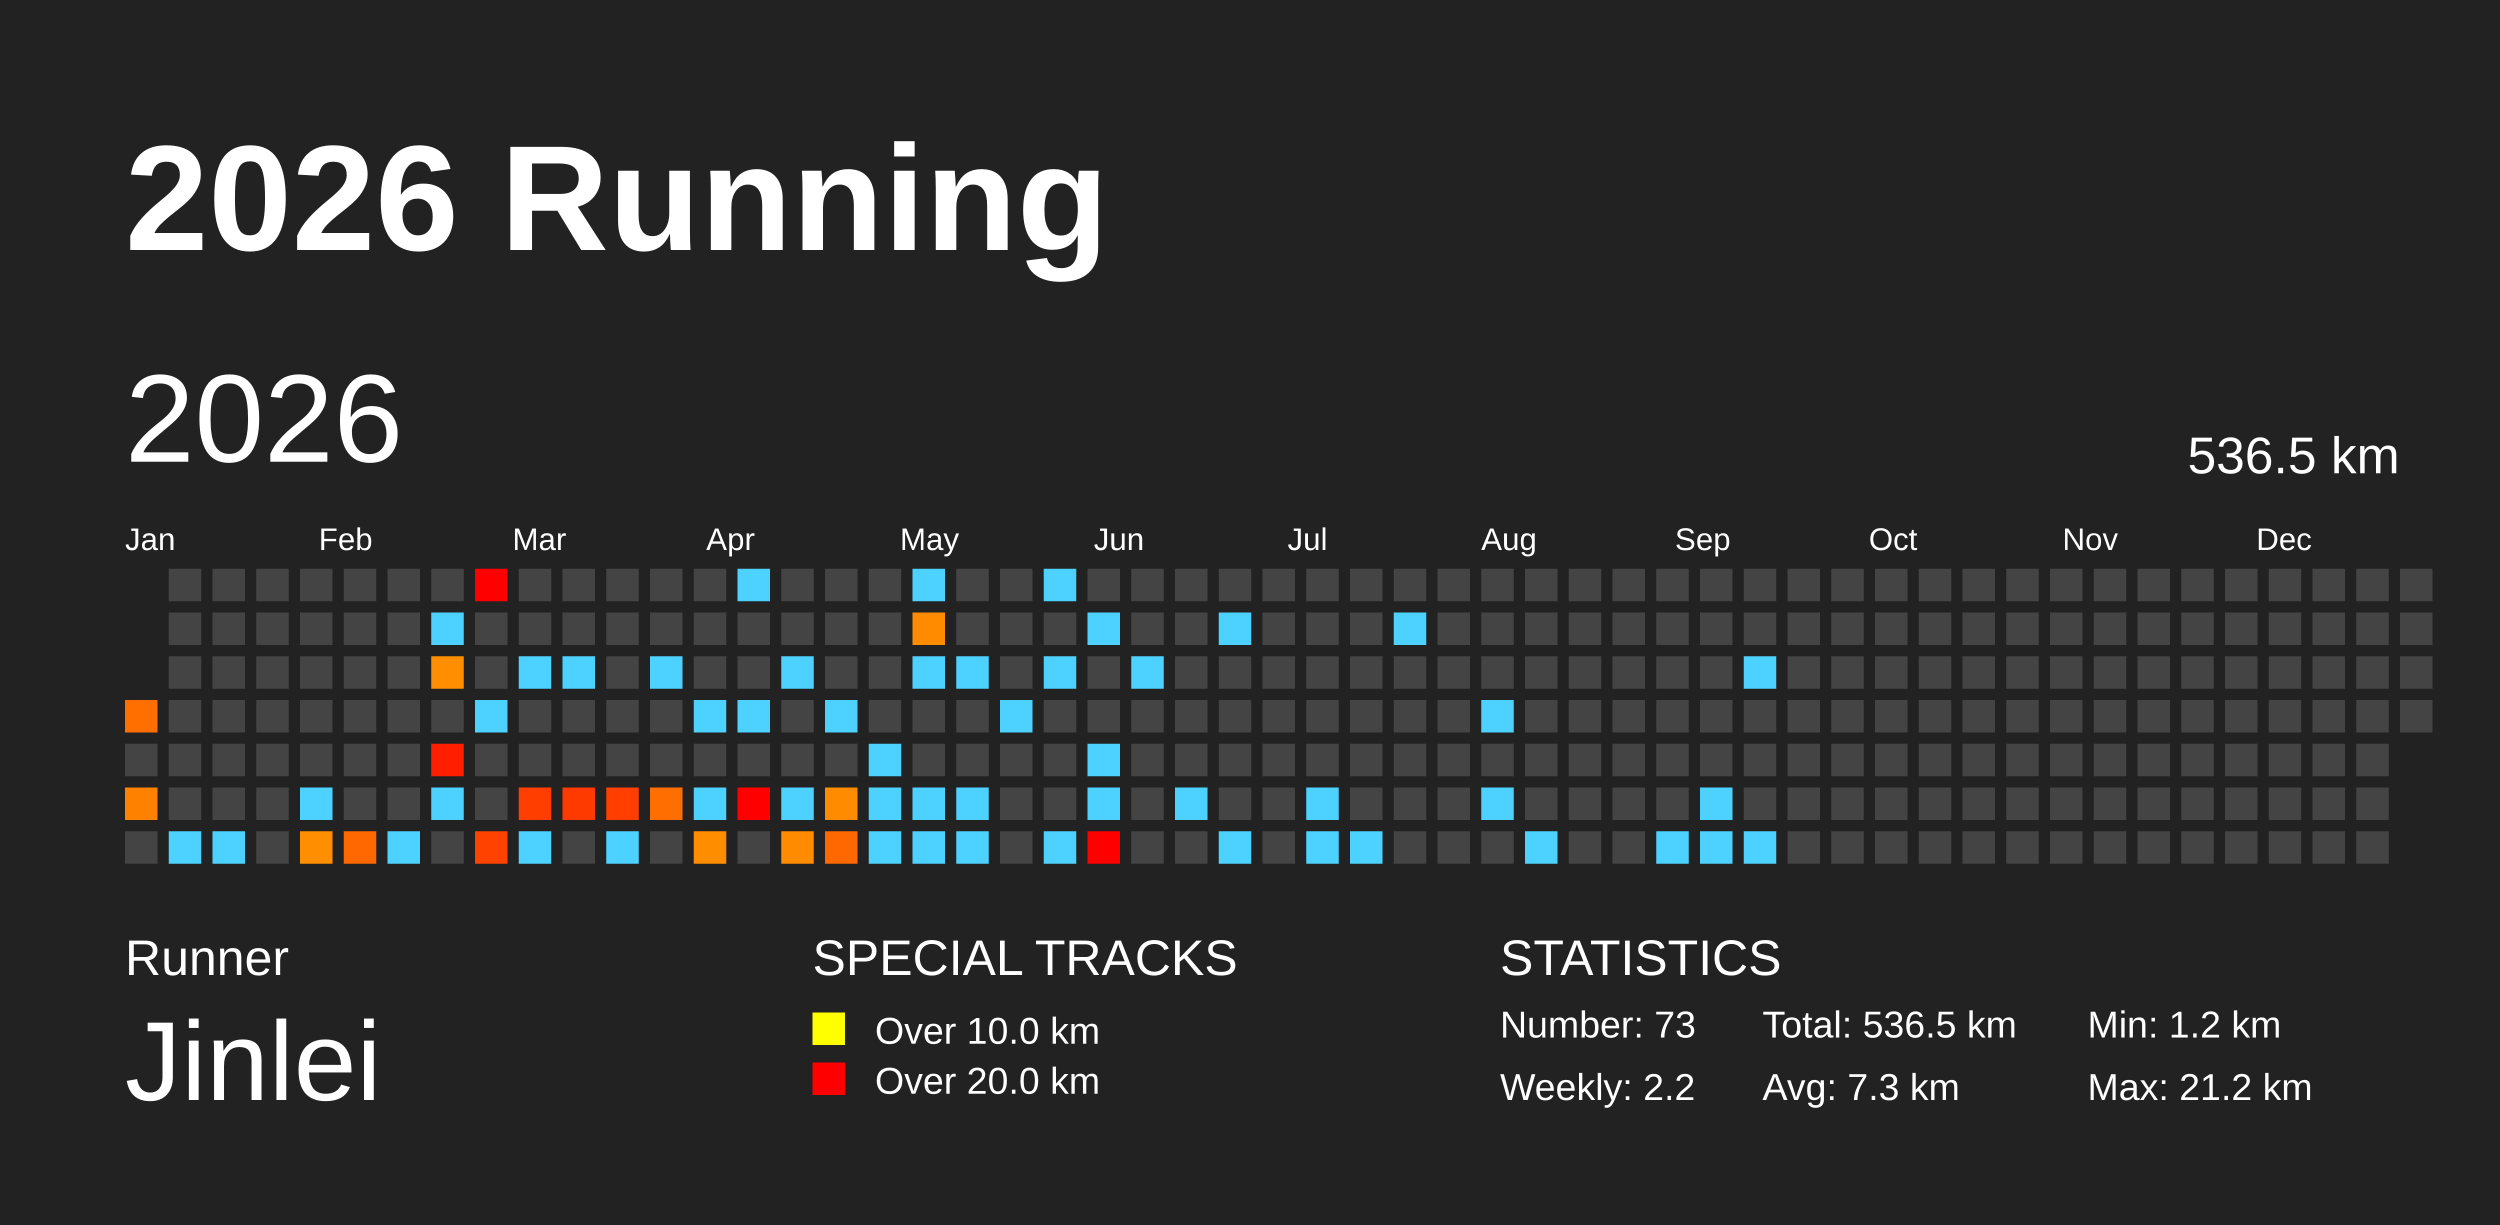
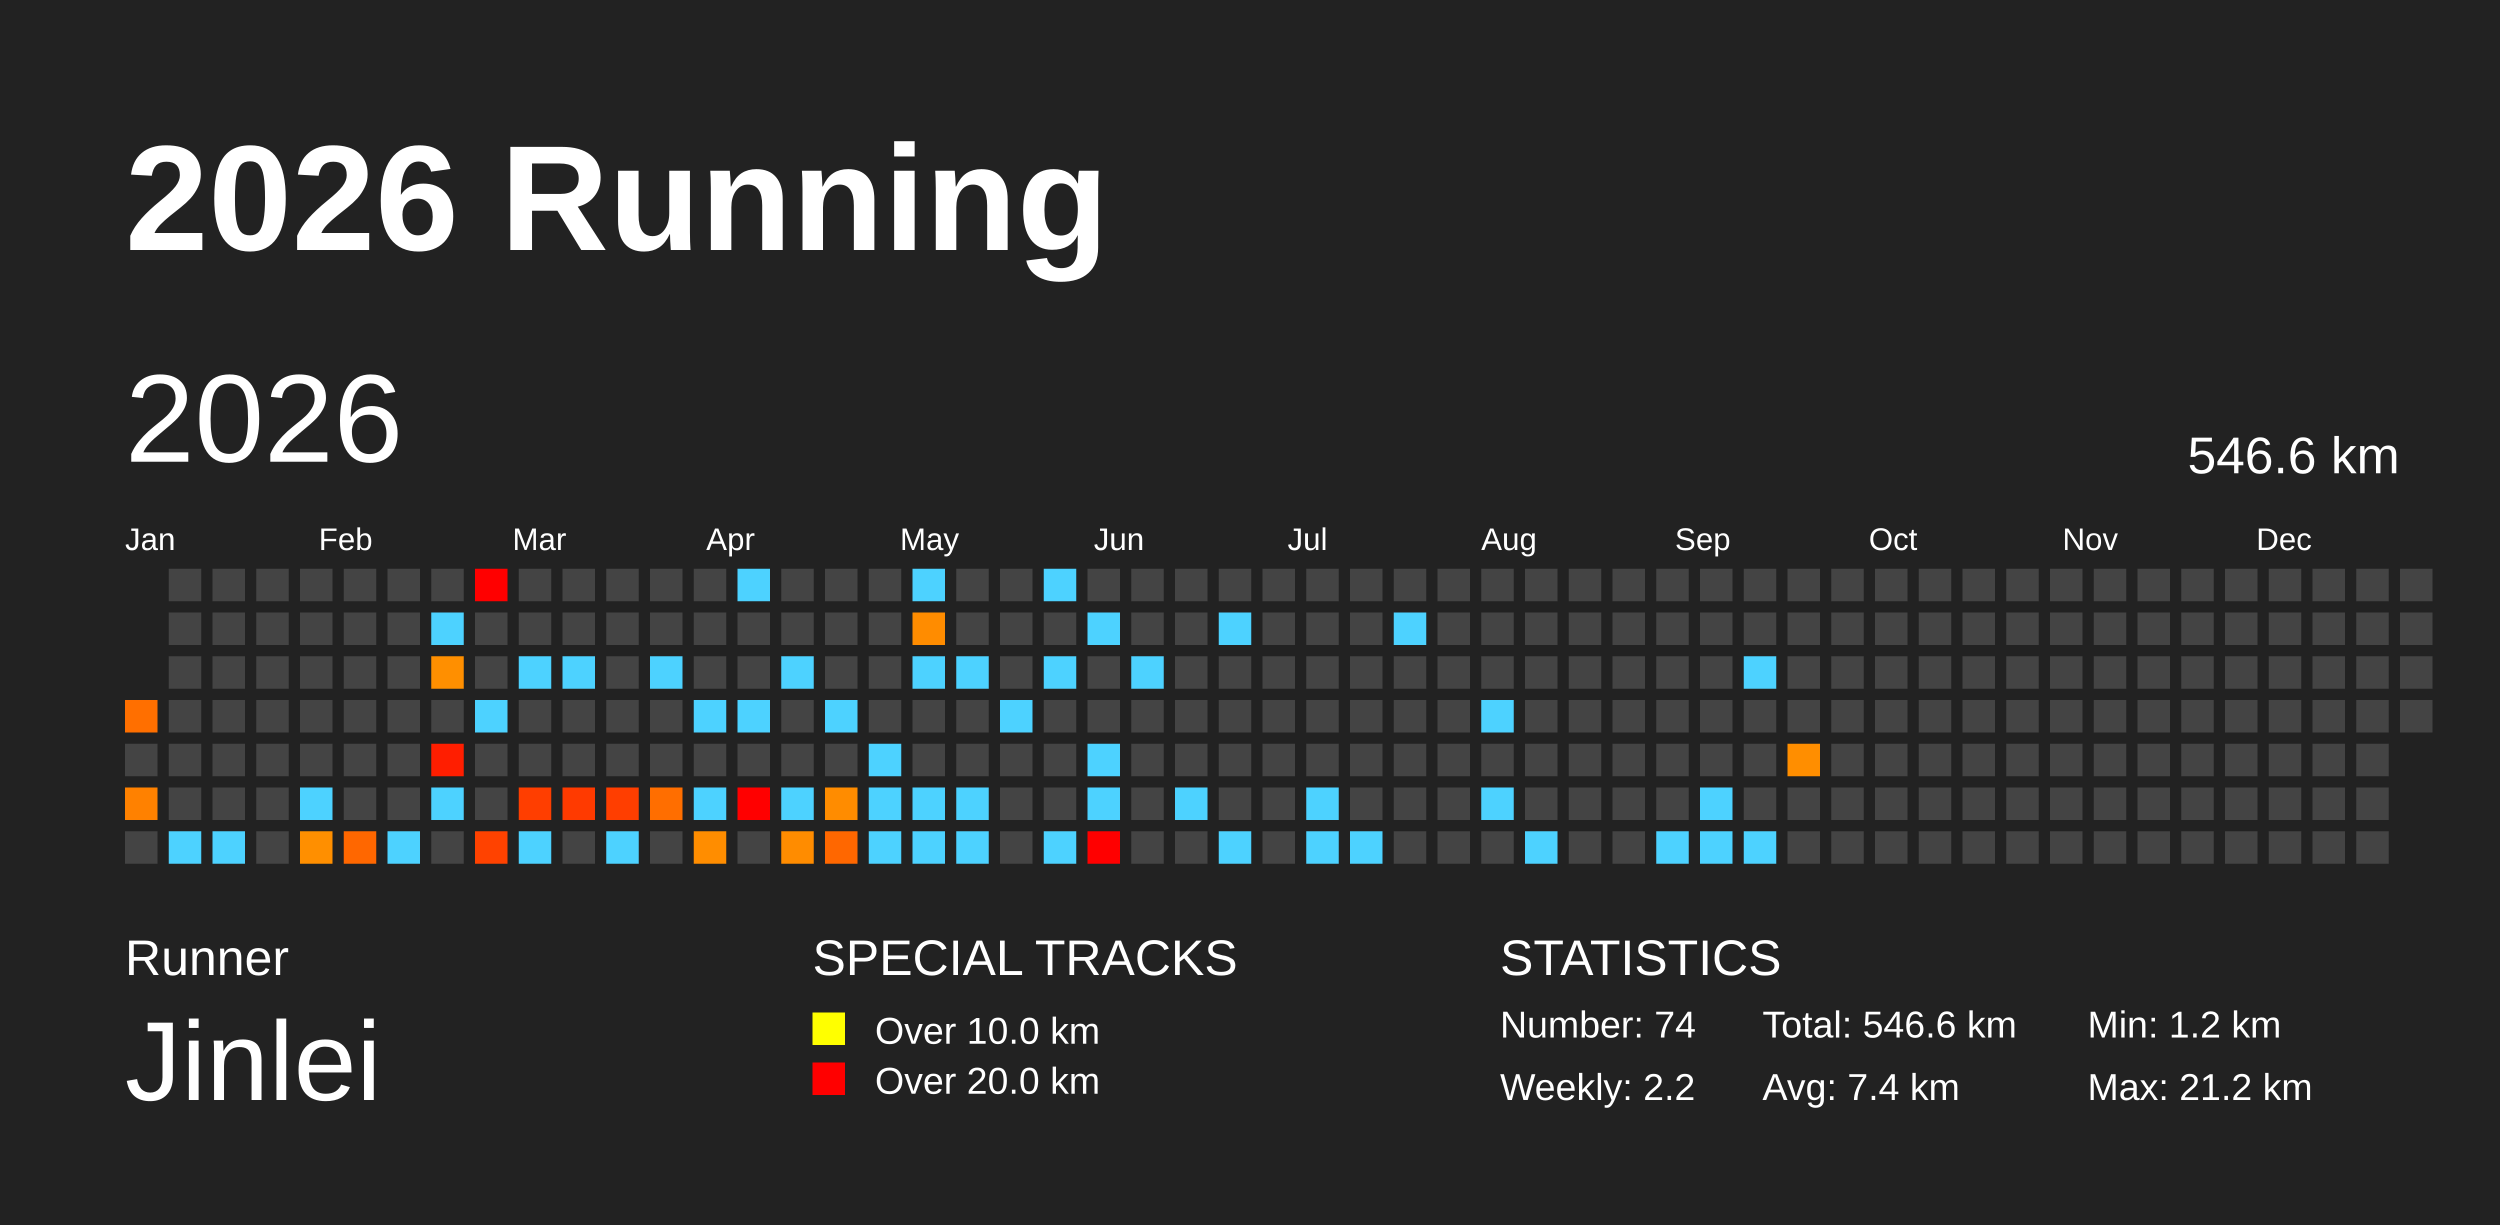
<svg xmlns="http://www.w3.org/2000/svg" baseProfile="full" height="98mm" version="1.1" viewBox="0,0,200,98" width="200mm">
  <defs>
    <pattern height="2" id="indoor-stripe" patternUnits="userSpaceOnUse" width="2">
      <line stroke="white" stroke-opacity="0.45" stroke-width="0.5" x1="0" x2="2" y1="2" y2="0" />
    </pattern>
  </defs>
  <rect fill="#222222" height="98" width="200" x="0" y="0" />
  <text fill="#FFFFFF" style="font-size:12px; font-family:Arial; font-weight:bold;" x="10" y="20">2026 Running</text>
  <text fill="#FFFFFF" style="font-size:4px; font-family:Arial" x="10" y="78">Runner</text>
  <text fill="#FFFFFF" style="font-size:9px; font-family:Arial" x="10" y="88">Jinlei</text>
  <text fill="#FFFFFF" style="font-size:4px; font-family:Arial" x="65" y="78">SPECIAL TRACKS</text>
  <rect fill="yellow" height="2.6" width="2.6" x="65" y="81" />
  <text fill="#FFFFFF" style="font-size:3px; font-family:Arial" x="70" y="83.5">Over 10.0 km</text>
  <rect fill="red" height="2.6" width="2.6" x="65" y="85" />
  <text fill="#FFFFFF" style="font-size:3px; font-family:Arial" x="70" y="87.5">Over 20.0 km</text>
  <text fill="#FFFFFF" style="font-size:4px; font-family:Arial" x="120" y="78">STATISTICS</text>
-   <text fill="#FFFFFF" style="font-size:3px; font-family:Arial" x="120" y="83">Number: 73</text>
+   <text fill="#FFFFFF" style="font-size:3px; font-family:Arial" x="120" y="83">Number: 74</text>
  <text fill="#FFFFFF" style="font-size:3px; font-family:Arial" x="120" y="88">Weekly: 2.2</text>
-   <text fill="#FFFFFF" style="font-size:3px; font-family:Arial" x="141" y="83">Total: 536.5 km</text>
-   <text fill="#FFFFFF" style="font-size:3px; font-family:Arial" x="141" y="88">Avg: 7.3 km</text>
+   <text fill="#FFFFFF" style="font-size:3px; font-family:Arial" x="141" y="83">Total: 546.6 km</text>
+   <text fill="#FFFFFF" style="font-size:3px; font-family:Arial" x="141" y="88">Avg: 7.4 km</text>
  <text fill="#FFFFFF" style="font-size:3px; font-family:Arial" x="167" y="83">Min: 1.2 km</text>
  <text fill="#FFFFFF" style="font-size:3px; font-family:Arial" x="167" y="88">Max: 21.2 km</text>
  <text dominant-baseline="hanging" fill="#FFFFFF" style="font-size:10.0px; font-family:Arial;" x="10" y="30">2026</text>
-   <text dominant-baseline="hanging" fill="#FFFFFF" style="font-size:4.125px; font-family:Arial;" x="175" y="35">536.5 km</text>
+   <text dominant-baseline="hanging" fill="#FFFFFF" style="font-size:4.125px; font-family:Arial;" x="175" y="35">546.6 km</text>
  <text fill="#FFFFFF" style="font-size:2.5px; font-family:Arial" x="10.0" y="44">Jan</text>
  <text fill="#FFFFFF" style="font-size:2.5px; font-family:Arial" x="25.5" y="44">Feb</text>
  <text fill="#FFFFFF" style="font-size:2.5px; font-family:Arial" x="41.0" y="44">Mar</text>
  <text fill="#FFFFFF" style="font-size:2.5px; font-family:Arial" x="56.5" y="44">Apr</text>
  <text fill="#FFFFFF" style="font-size:2.5px; font-family:Arial" x="72.0" y="44">May</text>
  <text fill="#FFFFFF" style="font-size:2.5px; font-family:Arial" x="87.5" y="44">Jun</text>
  <text fill="#FFFFFF" style="font-size:2.5px; font-family:Arial" x="103.0" y="44">Jul</text>
  <text fill="#FFFFFF" style="font-size:2.5px; font-family:Arial" x="118.5" y="44">Aug</text>
  <text fill="#FFFFFF" style="font-size:2.5px; font-family:Arial" x="134.0" y="44">Sep</text>
  <text fill="#FFFFFF" style="font-size:2.5px; font-family:Arial" x="149.5" y="44">Oct</text>
  <text fill="#FFFFFF" style="font-size:2.5px; font-family:Arial" x="165.0" y="44">Nov</text>
  <text fill="#FFFFFF" style="font-size:2.5px; font-family:Arial" x="180.5" y="44">Dec</text>
  <rect fill="#ff6f00" height="2.6" width="2.6" x="10.0" y="56.0" />
  <rect fill="#444444" height="2.6" width="2.6" x="10.0" y="59.5" />
  <rect fill="#ff8100" height="2.6" width="2.6" x="10.0" y="63.0" />
  <rect fill="#444444" height="2.6" width="2.6" x="10.0" y="66.5" />
  <rect fill="#444444" height="2.6" width="2.6" x="13.5" y="45.5" />
  <rect fill="#444444" height="2.6" width="2.6" x="13.5" y="49.0" />
  <rect fill="#444444" height="2.6" width="2.6" x="13.5" y="52.5" />
  <rect fill="#444444" height="2.6" width="2.6" x="13.5" y="56.0" />
  <rect fill="#444444" height="2.6" width="2.6" x="13.5" y="59.5" />
  <rect fill="#444444" height="2.6" width="2.6" x="13.5" y="63.0" />
  <rect fill="#4dd2ff" height="2.6" width="2.6" x="13.5" y="66.5" />
  <rect fill="#444444" height="2.6" width="2.6" x="17.0" y="45.5" />
  <rect fill="#444444" height="2.6" width="2.6" x="17.0" y="49.0" />
  <rect fill="#444444" height="2.6" width="2.6" x="17.0" y="52.5" />
  <rect fill="#444444" height="2.6" width="2.6" x="17.0" y="56.0" />
  <rect fill="#444444" height="2.6" width="2.6" x="17.0" y="59.5" />
  <rect fill="#444444" height="2.6" width="2.6" x="17.0" y="63.0" />
  <rect fill="#4dd2ff" height="2.6" width="2.6" x="17.0" y="66.5" />
  <rect fill="#444444" height="2.6" width="2.6" x="20.5" y="45.5" />
  <rect fill="#444444" height="2.6" width="2.6" x="20.5" y="49.0" />
  <rect fill="#444444" height="2.6" width="2.6" x="20.5" y="52.5" />
  <rect fill="#444444" height="2.6" width="2.6" x="20.5" y="56.0" />
  <rect fill="#444444" height="2.6" width="2.6" x="20.5" y="59.5" />
  <rect fill="#444444" height="2.6" width="2.6" x="20.5" y="63.0" />
  <rect fill="#444444" height="2.6" width="2.6" x="20.5" y="66.5" />
  <rect fill="#444444" height="2.6" width="2.6" x="24.0" y="45.5" />
  <rect fill="#444444" height="2.6" width="2.6" x="24.0" y="49.0" />
  <rect fill="#444444" height="2.6" width="2.6" x="24.0" y="52.5" />
  <rect fill="#444444" height="2.6" width="2.6" x="24.0" y="56.0" />
  <rect fill="#444444" height="2.6" width="2.6" x="24.0" y="59.5" />
  <rect fill="#4dd2ff" height="2.6" width="2.6" x="24.0" y="63.0" />
  <rect fill="#ff8f00" height="2.6" width="2.6" x="24.0" y="66.5" />
  <rect fill="#444444" height="2.6" width="2.6" x="27.5" y="45.5" />
  <rect fill="#444444" height="2.6" width="2.6" x="27.5" y="49.0" />
  <rect fill="#444444" height="2.6" width="2.6" x="27.5" y="52.5" />
  <rect fill="#444444" height="2.6" width="2.6" x="27.5" y="56.0" />
  <rect fill="#444444" height="2.6" width="2.6" x="27.5" y="59.5" />
  <rect fill="#444444" height="2.6" width="2.6" x="27.5" y="63.0" />
  <rect fill="#ff6700" height="2.6" width="2.6" x="27.5" y="66.5" />
  <rect fill="#444444" height="2.6" width="2.6" x="31.0" y="45.5" />
  <rect fill="#444444" height="2.6" width="2.6" x="31.0" y="49.0" />
  <rect fill="#444444" height="2.6" width="2.6" x="31.0" y="52.5" />
  <rect fill="#444444" height="2.6" width="2.6" x="31.0" y="56.0" />
  <rect fill="#444444" height="2.6" width="2.6" x="31.0" y="59.5" />
  <rect fill="#444444" height="2.6" width="2.6" x="31.0" y="63.0" />
  <rect fill="#4dd2ff" height="2.6" width="2.6" x="31.0" y="66.5" />
  <rect fill="#444444" height="2.6" width="2.6" x="34.5" y="45.5" />
  <rect fill="#4dd2ff" height="2.6" width="2.6" x="34.5" y="49.0" />
  <rect fill="#ff8f00" height="2.6" width="2.6" x="34.5" y="52.5" />
  <rect fill="#444444" height="2.6" width="2.6" x="34.5" y="56.0" />
  <rect fill="#ff1e00" height="2.6" width="2.6" x="34.5" y="59.5" />
  <rect fill="#4dd2ff" height="2.6" width="2.6" x="34.5" y="63.0" />
  <rect fill="#444444" height="2.6" width="2.6" x="34.5" y="66.5" />
  <rect fill="red" height="2.6" width="2.6" x="38.0" y="45.5" />
  <rect fill="#444444" height="2.6" width="2.6" x="38.0" y="49.0" />
  <rect fill="#444444" height="2.6" width="2.6" x="38.0" y="52.5" />
  <rect fill="#4dd2ff" height="2.6" width="2.6" x="38.0" y="56.0" />
  <rect fill="#444444" height="2.6" width="2.6" x="38.0" y="59.5" />
  <rect fill="#444444" height="2.6" width="2.6" x="38.0" y="63.0" />
  <rect fill="#ff4200" height="2.6" width="2.6" x="38.0" y="66.5" />
  <rect fill="#444444" height="2.6" width="2.6" x="41.5" y="45.5" />
  <rect fill="#444444" height="2.6" width="2.6" x="41.5" y="49.0" />
  <rect fill="#4dd2ff" height="2.6" width="2.6" x="41.5" y="52.5" />
  <rect fill="#444444" height="2.6" width="2.6" x="41.5" y="56.0" />
  <rect fill="#444444" height="2.6" width="2.6" x="41.5" y="59.5" />
  <rect fill="#ff3e00" height="2.6" width="2.6" x="41.5" y="63.0" />
  <rect fill="#4dd2ff" height="2.6" width="2.6" x="41.5" y="66.5" />
  <rect fill="#444444" height="2.6" width="2.6" x="45.0" y="45.5" />
  <rect fill="#444444" height="2.6" width="2.6" x="45.0" y="49.0" />
  <rect fill="#4dd2ff" height="2.6" width="2.6" x="45.0" y="52.5" />
  <rect fill="#444444" height="2.6" width="2.6" x="45.0" y="56.0" />
  <rect fill="#444444" height="2.6" width="2.6" x="45.0" y="59.5" />
  <rect fill="#ff3a00" height="2.6" width="2.6" x="45.0" y="63.0" />
  <rect fill="#444444" height="2.6" width="2.6" x="45.0" y="66.5" />
  <rect fill="#444444" height="2.6" width="2.6" x="48.5" y="45.5" />
  <rect fill="#444444" height="2.6" width="2.6" x="48.5" y="49.0" />
  <rect fill="#444444" height="2.6" width="2.6" x="48.5" y="52.5" />
  <rect fill="#444444" height="2.6" width="2.6" x="48.5" y="56.0" />
  <rect fill="#444444" height="2.6" width="2.6" x="48.5" y="59.5" />
  <rect fill="#ff3e00" height="2.6" width="2.6" x="48.5" y="63.0" />
  <rect fill="#4dd2ff" height="2.6" width="2.6" x="48.5" y="66.5" />
  <rect fill="#444444" height="2.6" width="2.6" x="52.0" y="45.5" />
  <rect fill="#444444" height="2.6" width="2.6" x="52.0" y="49.0" />
  <rect fill="#4dd2ff" height="2.6" width="2.6" x="52.0" y="52.5" />
  <rect fill="#444444" height="2.6" width="2.6" x="52.0" y="56.0" />
  <rect fill="#444444" height="2.6" width="2.6" x="52.0" y="59.5" />
  <rect fill="#ff6e00" height="2.6" width="2.6" x="52.0" y="63.0" />
  <rect fill="#444444" height="2.6" width="2.6" x="52.0" y="66.5" />
  <rect fill="#444444" height="2.6" width="2.6" x="55.5" y="45.5" />
  <rect fill="#444444" height="2.6" width="2.6" x="55.5" y="49.0" />
  <rect fill="#444444" height="2.6" width="2.6" x="55.5" y="52.5" />
  <rect fill="#4dd2ff" height="2.6" width="2.6" x="55.5" y="56.0" />
  <rect fill="#444444" height="2.6" width="2.6" x="55.5" y="59.5" />
  <rect fill="#4dd2ff" height="2.6" width="2.6" x="55.5" y="63.0" />
  <rect fill="#ff8d00" height="2.6" width="2.6" x="55.5" y="66.5" />
  <rect fill="#4dd2ff" height="2.6" width="2.6" x="59.0" y="45.5" />
  <rect fill="#444444" height="2.6" width="2.6" x="59.0" y="49.0" />
  <rect fill="#444444" height="2.6" width="2.6" x="59.0" y="52.5" />
  <rect fill="#4dd2ff" height="2.6" width="2.6" x="59.0" y="56.0" />
  <rect fill="#444444" height="2.6" width="2.6" x="59.0" y="59.5" />
  <rect fill="red" height="2.6" width="2.6" x="59.0" y="63.0" />
  <rect fill="#444444" height="2.6" width="2.6" x="59.0" y="66.5" />
  <rect fill="#444444" height="2.6" width="2.6" x="62.5" y="45.5" />
  <rect fill="#444444" height="2.6" width="2.6" x="62.5" y="49.0" />
  <rect fill="#4dd2ff" height="2.6" width="2.6" x="62.5" y="52.5" />
  <rect fill="#444444" height="2.6" width="2.6" x="62.5" y="56.0" />
  <rect fill="#444444" height="2.6" width="2.6" x="62.5" y="59.5" />
  <rect fill="#4dd2ff" height="2.6" width="2.6" x="62.5" y="63.0" />
  <rect fill="#ff8c00" height="2.6" width="2.6" x="62.5" y="66.5" />
  <rect fill="#444444" height="2.6" width="2.6" x="66.0" y="45.5" />
  <rect fill="#444444" height="2.6" width="2.6" x="66.0" y="49.0" />
  <rect fill="#444444" height="2.6" width="2.6" x="66.0" y="52.5" />
  <rect fill="#4dd2ff" height="2.6" width="2.6" x="66.0" y="56.0" />
  <rect fill="#444444" height="2.6" width="2.6" x="66.0" y="59.5" />
  <rect fill="#ff8c00" height="2.6" width="2.6" x="66.0" y="63.0" />
  <rect fill="#ff6700" height="2.6" width="2.6" x="66.0" y="66.5" />
  <rect fill="#444444" height="2.6" width="2.6" x="69.5" y="45.5" />
  <rect fill="#444444" height="2.6" width="2.6" x="69.5" y="49.0" />
  <rect fill="#444444" height="2.6" width="2.6" x="69.5" y="52.5" />
  <rect fill="#444444" height="2.6" width="2.6" x="69.5" y="56.0" />
  <rect fill="#4dd2ff" height="2.6" width="2.6" x="69.5" y="59.5" />
  <rect fill="#4dd2ff" height="2.6" width="2.6" x="69.5" y="63.0" />
  <rect fill="#4dd2ff" height="2.6" width="2.6" x="69.5" y="66.5" />
  <rect fill="#4dd2ff" height="2.6" width="2.6" x="73.0" y="45.5" />
  <rect fill="#ff8c00" height="2.6" width="2.6" x="73.0" y="49.0" />
  <rect fill="#4dd2ff" height="2.6" width="2.6" x="73.0" y="52.5" />
  <rect fill="#444444" height="2.6" width="2.6" x="73.0" y="56.0" />
  <rect fill="#444444" height="2.6" width="2.6" x="73.0" y="59.5" />
  <rect fill="#4dd2ff" height="2.6" width="2.6" x="73.0" y="63.0" />
  <rect fill="#4dd2ff" height="2.6" width="2.6" x="73.0" y="66.5" />
  <rect fill="#444444" height="2.6" width="2.6" x="76.5" y="45.5" />
  <rect fill="#444444" height="2.6" width="2.6" x="76.5" y="49.0" />
  <rect fill="#4dd2ff" height="2.6" width="2.6" x="76.5" y="52.5" />
  <rect fill="#444444" height="2.6" width="2.6" x="76.5" y="56.0" />
  <rect fill="#444444" height="2.6" width="2.6" x="76.5" y="59.5" />
  <rect fill="#4dd2ff" height="2.6" width="2.6" x="76.5" y="63.0" />
  <rect fill="#4dd2ff" height="2.6" width="2.6" x="76.5" y="66.5" />
  <rect fill="#444444" height="2.6" width="2.6" x="80.0" y="45.5" />
  <rect fill="#444444" height="2.6" width="2.6" x="80.0" y="49.0" />
  <rect fill="#444444" height="2.6" width="2.6" x="80.0" y="52.5" />
  <rect fill="#4dd2ff" height="2.6" width="2.6" x="80.0" y="56.0" />
  <rect fill="#444444" height="2.6" width="2.6" x="80.0" y="59.5" />
  <rect fill="#444444" height="2.6" width="2.6" x="80.0" y="63.0" />
  <rect fill="#444444" height="2.6" width="2.6" x="80.0" y="66.5" />
  <rect fill="#4dd2ff" height="2.6" width="2.6" x="83.5" y="45.5" />
  <rect fill="#444444" height="2.6" width="2.6" x="83.5" y="49.0" />
  <rect fill="#4dd2ff" height="2.6" width="2.6" x="83.5" y="52.5" />
  <rect fill="#444444" height="2.6" width="2.6" x="83.5" y="56.0" />
  <rect fill="#444444" height="2.6" width="2.6" x="83.5" y="59.5" />
  <rect fill="#444444" height="2.6" width="2.6" x="83.5" y="63.0" />
  <rect fill="#4dd2ff" height="2.6" width="2.6" x="83.5" y="66.5" />
  <rect fill="#444444" height="2.6" width="2.6" x="87.0" y="45.5" />
  <rect fill="#4dd2ff" height="2.6" width="2.6" x="87.0" y="49.0" />
  <rect fill="#444444" height="2.6" width="2.6" x="87.0" y="52.5" />
  <rect fill="#444444" height="2.6" width="2.6" x="87.0" y="56.0" />
  <rect fill="#4dd2ff" height="2.6" width="2.6" x="87.0" y="59.5" />
  <rect fill="#4dd2ff" height="2.6" width="2.6" x="87.0" y="63.0" />
  <rect fill="red" height="2.6" width="2.6" x="87.0" y="66.5" />
  <rect fill="#444444" height="2.6" width="2.6" x="90.5" y="45.5" />
  <rect fill="#444444" height="2.6" width="2.6" x="90.5" y="49.0" />
  <rect fill="#4dd2ff" height="2.6" width="2.6" x="90.5" y="52.5" />
  <rect fill="#444444" height="2.6" width="2.6" x="90.5" y="56.0" />
  <rect fill="#444444" height="2.6" width="2.6" x="90.5" y="59.5" />
  <rect fill="#444444" height="2.6" width="2.6" x="90.5" y="63.0" />
  <rect fill="#444444" height="2.6" width="2.6" x="90.5" y="66.5" />
  <rect fill="#444444" height="2.6" width="2.6" x="94.0" y="45.5" />
  <rect fill="#444444" height="2.6" width="2.6" x="94.0" y="49.0" />
  <rect fill="#444444" height="2.6" width="2.6" x="94.0" y="52.5" />
  <rect fill="#444444" height="2.6" width="2.6" x="94.0" y="56.0" />
  <rect fill="#444444" height="2.6" width="2.6" x="94.0" y="59.5" />
  <rect fill="#4dd2ff" height="2.6" width="2.6" x="94.0" y="63.0" />
  <rect fill="#444444" height="2.6" width="2.6" x="94.0" y="66.5" />
  <rect fill="#444444" height="2.6" width="2.6" x="97.5" y="45.5" />
  <rect fill="#4dd2ff" height="2.6" width="2.6" x="97.5" y="49.0" />
  <rect fill="#444444" height="2.6" width="2.6" x="97.5" y="52.5" />
  <rect fill="#444444" height="2.6" width="2.6" x="97.5" y="56.0" />
  <rect fill="#444444" height="2.6" width="2.6" x="97.5" y="59.5" />
  <rect fill="#444444" height="2.6" width="2.6" x="97.5" y="63.0" />
  <rect fill="#4dd2ff" height="2.6" width="2.6" x="97.5" y="66.5" />
  <rect fill="#444444" height="2.6" width="2.6" x="101.0" y="45.5" />
  <rect fill="#444444" height="2.6" width="2.6" x="101.0" y="49.0" />
  <rect fill="#444444" height="2.6" width="2.6" x="101.0" y="52.5" />
  <rect fill="#444444" height="2.6" width="2.6" x="101.0" y="56.0" />
  <rect fill="#444444" height="2.6" width="2.6" x="101.0" y="59.5" />
  <rect fill="#444444" height="2.6" width="2.6" x="101.0" y="63.0" />
  <rect fill="#444444" height="2.6" width="2.6" x="101.0" y="66.5" />
  <rect fill="#444444" height="2.6" width="2.6" x="104.5" y="45.5" />
  <rect fill="#444444" height="2.6" width="2.6" x="104.5" y="49.0" />
  <rect fill="#444444" height="2.6" width="2.6" x="104.5" y="52.5" />
  <rect fill="#444444" height="2.6" width="2.6" x="104.5" y="56.0" />
  <rect fill="#444444" height="2.6" width="2.6" x="104.5" y="59.5" />
  <rect fill="#4dd2ff" height="2.6" width="2.6" x="104.5" y="63.0" />
  <rect fill="#4dd2ff" height="2.6" width="2.6" x="104.5" y="66.5" />
  <rect fill="#444444" height="2.6" width="2.6" x="108.0" y="45.5" />
  <rect fill="#444444" height="2.6" width="2.6" x="108.0" y="49.0" />
  <rect fill="#444444" height="2.6" width="2.6" x="108.0" y="52.5" />
  <rect fill="#444444" height="2.6" width="2.6" x="108.0" y="56.0" />
  <rect fill="#444444" height="2.6" width="2.6" x="108.0" y="59.5" />
  <rect fill="#444444" height="2.6" width="2.6" x="108.0" y="63.0" />
  <rect fill="#4dd2ff" height="2.6" width="2.6" x="108.0" y="66.5" />
  <rect fill="#444444" height="2.6" width="2.6" x="111.5" y="45.5" />
  <rect fill="#4dd2ff" height="2.6" width="2.6" x="111.5" y="49.0" />
  <rect fill="#444444" height="2.6" width="2.6" x="111.5" y="52.5" />
  <rect fill="#444444" height="2.6" width="2.6" x="111.5" y="56.0" />
  <rect fill="#444444" height="2.6" width="2.6" x="111.5" y="59.5" />
  <rect fill="#444444" height="2.6" width="2.6" x="111.5" y="63.0" />
  <rect fill="#444444" height="2.6" width="2.6" x="111.5" y="66.5" />
  <rect fill="#444444" height="2.6" width="2.6" x="115.0" y="45.5" />
  <rect fill="#444444" height="2.6" width="2.6" x="115.0" y="49.0" />
  <rect fill="#444444" height="2.6" width="2.6" x="115.0" y="52.5" />
  <rect fill="#444444" height="2.6" width="2.6" x="115.0" y="56.0" />
  <rect fill="#444444" height="2.6" width="2.6" x="115.0" y="59.5" />
  <rect fill="#444444" height="2.6" width="2.6" x="115.0" y="63.0" />
  <rect fill="#444444" height="2.6" width="2.6" x="115.0" y="66.5" />
  <rect fill="#444444" height="2.6" width="2.6" x="118.5" y="45.5" />
  <rect fill="#444444" height="2.6" width="2.6" x="118.5" y="49.0" />
  <rect fill="#444444" height="2.6" width="2.6" x="118.5" y="52.5" />
  <rect fill="#4dd2ff" height="2.6" width="2.6" x="118.5" y="56.0" />
  <rect fill="#444444" height="2.6" width="2.6" x="118.5" y="59.5" />
  <rect fill="#4dd2ff" height="2.6" width="2.6" x="118.5" y="63.0" />
  <rect fill="#444444" height="2.6" width="2.6" x="118.5" y="66.5" />
  <rect fill="#444444" height="2.6" width="2.6" x="122.0" y="45.5" />
  <rect fill="#444444" height="2.6" width="2.6" x="122.0" y="49.0" />
  <rect fill="#444444" height="2.6" width="2.6" x="122.0" y="52.5" />
  <rect fill="#444444" height="2.6" width="2.6" x="122.0" y="56.0" />
  <rect fill="#444444" height="2.6" width="2.6" x="122.0" y="59.5" />
  <rect fill="#444444" height="2.6" width="2.6" x="122.0" y="63.0" />
  <rect fill="#4dd2ff" height="2.6" width="2.6" x="122.0" y="66.5" />
  <rect fill="#444444" height="2.6" width="2.6" x="125.5" y="45.5" />
  <rect fill="#444444" height="2.6" width="2.6" x="125.5" y="49.0" />
  <rect fill="#444444" height="2.6" width="2.6" x="125.5" y="52.5" />
  <rect fill="#444444" height="2.6" width="2.6" x="125.5" y="56.0" />
  <rect fill="#444444" height="2.6" width="2.6" x="125.5" y="59.5" />
  <rect fill="#444444" height="2.6" width="2.6" x="125.5" y="63.0" />
  <rect fill="#444444" height="2.6" width="2.6" x="125.5" y="66.5" />
  <rect fill="#444444" height="2.6" width="2.6" x="129.0" y="45.5" />
  <rect fill="#444444" height="2.6" width="2.6" x="129.0" y="49.0" />
  <rect fill="#444444" height="2.6" width="2.6" x="129.0" y="52.5" />
  <rect fill="#444444" height="2.6" width="2.6" x="129.0" y="56.0" />
  <rect fill="#444444" height="2.6" width="2.6" x="129.0" y="59.5" />
  <rect fill="#444444" height="2.6" width="2.6" x="129.0" y="63.0" />
  <rect fill="#444444" height="2.6" width="2.6" x="129.0" y="66.5" />
  <rect fill="#444444" height="2.6" width="2.6" x="132.5" y="45.5" />
  <rect fill="#444444" height="2.6" width="2.6" x="132.5" y="49.0" />
  <rect fill="#444444" height="2.6" width="2.6" x="132.5" y="52.5" />
  <rect fill="#444444" height="2.6" width="2.6" x="132.5" y="56.0" />
  <rect fill="#444444" height="2.6" width="2.6" x="132.5" y="59.5" />
  <rect fill="#444444" height="2.6" width="2.6" x="132.5" y="63.0" />
  <rect fill="#4dd2ff" height="2.6" width="2.6" x="132.5" y="66.5" />
  <rect fill="#444444" height="2.6" width="2.6" x="136.0" y="45.5" />
  <rect fill="#444444" height="2.6" width="2.6" x="136.0" y="49.0" />
  <rect fill="#444444" height="2.6" width="2.6" x="136.0" y="52.5" />
  <rect fill="#444444" height="2.6" width="2.6" x="136.0" y="56.0" />
  <rect fill="#444444" height="2.6" width="2.6" x="136.0" y="59.5" />
  <rect fill="#4dd2ff" height="2.6" width="2.6" x="136.0" y="63.0" />
  <rect fill="#4dd2ff" height="2.6" width="2.6" x="136.0" y="66.5" />
  <rect fill="#444444" height="2.6" width="2.6" x="139.5" y="45.5" />
  <rect fill="#444444" height="2.6" width="2.6" x="139.5" y="49.0" />
  <rect fill="#4dd2ff" height="2.6" width="2.6" x="139.5" y="52.5" />
  <rect fill="#444444" height="2.6" width="2.6" x="139.5" y="56.0" />
  <rect fill="#444444" height="2.6" width="2.6" x="139.5" y="59.5" />
  <rect fill="#444444" height="2.6" width="2.6" x="139.5" y="63.0" />
  <rect fill="#4dd2ff" height="2.6" width="2.6" x="139.5" y="66.5" />
  <rect fill="#444444" height="2.6" width="2.6" x="143.0" y="45.5" />
  <rect fill="#444444" height="2.6" width="2.6" x="143.0" y="49.0" />
  <rect fill="#444444" height="2.6" width="2.6" x="143.0" y="52.5" />
  <rect fill="#444444" height="2.6" width="2.6" x="143.0" y="56.0" />
-   <rect fill="#444444" height="2.6" width="2.6" x="143.0" y="59.5" />
+   <rect fill="#ff8e00" height="2.6" width="2.6" x="143.0" y="59.5" />
  <rect fill="#444444" height="2.6" width="2.6" x="143.0" y="63.0" />
  <rect fill="#444444" height="2.6" width="2.6" x="143.0" y="66.5" />
  <rect fill="#444444" height="2.6" width="2.6" x="146.5" y="45.5" />
  <rect fill="#444444" height="2.6" width="2.6" x="146.5" y="49.0" />
  <rect fill="#444444" height="2.6" width="2.6" x="146.5" y="52.5" />
  <rect fill="#444444" height="2.6" width="2.6" x="146.5" y="56.0" />
  <rect fill="#444444" height="2.6" width="2.6" x="146.5" y="59.5" />
  <rect fill="#444444" height="2.6" width="2.6" x="146.5" y="63.0" />
  <rect fill="#444444" height="2.6" width="2.6" x="146.5" y="66.5" />
  <rect fill="#444444" height="2.6" width="2.6" x="150.0" y="45.5" />
  <rect fill="#444444" height="2.6" width="2.6" x="150.0" y="49.0" />
  <rect fill="#444444" height="2.6" width="2.6" x="150.0" y="52.5" />
  <rect fill="#444444" height="2.6" width="2.6" x="150.0" y="56.0" />
  <rect fill="#444444" height="2.6" width="2.6" x="150.0" y="59.5" />
  <rect fill="#444444" height="2.6" width="2.6" x="150.0" y="63.0" />
  <rect fill="#444444" height="2.6" width="2.6" x="150.0" y="66.5" />
  <rect fill="#444444" height="2.6" width="2.6" x="153.5" y="45.5" />
  <rect fill="#444444" height="2.6" width="2.6" x="153.5" y="49.0" />
  <rect fill="#444444" height="2.6" width="2.6" x="153.5" y="52.5" />
  <rect fill="#444444" height="2.6" width="2.6" x="153.5" y="56.0" />
  <rect fill="#444444" height="2.6" width="2.6" x="153.5" y="59.5" />
  <rect fill="#444444" height="2.6" width="2.6" x="153.5" y="63.0" />
  <rect fill="#444444" height="2.6" width="2.6" x="153.5" y="66.5" />
  <rect fill="#444444" height="2.6" width="2.6" x="157.0" y="45.5" />
  <rect fill="#444444" height="2.6" width="2.6" x="157.0" y="49.0" />
  <rect fill="#444444" height="2.6" width="2.6" x="157.0" y="52.5" />
  <rect fill="#444444" height="2.6" width="2.6" x="157.0" y="56.0" />
  <rect fill="#444444" height="2.6" width="2.6" x="157.0" y="59.5" />
  <rect fill="#444444" height="2.6" width="2.6" x="157.0" y="63.0" />
  <rect fill="#444444" height="2.6" width="2.6" x="157.0" y="66.5" />
  <rect fill="#444444" height="2.6" width="2.6" x="160.5" y="45.5" />
  <rect fill="#444444" height="2.6" width="2.6" x="160.5" y="49.0" />
  <rect fill="#444444" height="2.6" width="2.6" x="160.5" y="52.5" />
  <rect fill="#444444" height="2.6" width="2.6" x="160.5" y="56.0" />
  <rect fill="#444444" height="2.6" width="2.6" x="160.5" y="59.5" />
  <rect fill="#444444" height="2.6" width="2.6" x="160.5" y="63.0" />
  <rect fill="#444444" height="2.6" width="2.6" x="160.5" y="66.5" />
  <rect fill="#444444" height="2.6" width="2.6" x="164.0" y="45.5" />
  <rect fill="#444444" height="2.6" width="2.6" x="164.0" y="49.0" />
  <rect fill="#444444" height="2.6" width="2.6" x="164.0" y="52.5" />
  <rect fill="#444444" height="2.6" width="2.6" x="164.0" y="56.0" />
  <rect fill="#444444" height="2.6" width="2.6" x="164.0" y="59.5" />
  <rect fill="#444444" height="2.6" width="2.6" x="164.0" y="63.0" />
  <rect fill="#444444" height="2.6" width="2.6" x="164.0" y="66.5" />
  <rect fill="#444444" height="2.6" width="2.6" x="167.5" y="45.5" />
  <rect fill="#444444" height="2.6" width="2.6" x="167.5" y="49.0" />
  <rect fill="#444444" height="2.6" width="2.6" x="167.5" y="52.5" />
  <rect fill="#444444" height="2.6" width="2.6" x="167.5" y="56.0" />
  <rect fill="#444444" height="2.6" width="2.6" x="167.5" y="59.5" />
  <rect fill="#444444" height="2.6" width="2.6" x="167.5" y="63.0" />
  <rect fill="#444444" height="2.6" width="2.6" x="167.5" y="66.5" />
  <rect fill="#444444" height="2.6" width="2.6" x="171.0" y="45.5" />
  <rect fill="#444444" height="2.6" width="2.6" x="171.0" y="49.0" />
  <rect fill="#444444" height="2.6" width="2.6" x="171.0" y="52.5" />
  <rect fill="#444444" height="2.6" width="2.6" x="171.0" y="56.0" />
  <rect fill="#444444" height="2.6" width="2.6" x="171.0" y="59.5" />
  <rect fill="#444444" height="2.6" width="2.6" x="171.0" y="63.0" />
  <rect fill="#444444" height="2.6" width="2.6" x="171.0" y="66.5" />
  <rect fill="#444444" height="2.6" width="2.6" x="174.5" y="45.5" />
  <rect fill="#444444" height="2.6" width="2.6" x="174.5" y="49.0" />
  <rect fill="#444444" height="2.6" width="2.6" x="174.5" y="52.5" />
  <rect fill="#444444" height="2.6" width="2.6" x="174.5" y="56.0" />
  <rect fill="#444444" height="2.6" width="2.6" x="174.5" y="59.5" />
  <rect fill="#444444" height="2.6" width="2.6" x="174.5" y="63.0" />
  <rect fill="#444444" height="2.6" width="2.6" x="174.5" y="66.5" />
  <rect fill="#444444" height="2.6" width="2.6" x="178.0" y="45.5" />
  <rect fill="#444444" height="2.6" width="2.6" x="178.0" y="49.0" />
  <rect fill="#444444" height="2.6" width="2.6" x="178.0" y="52.5" />
  <rect fill="#444444" height="2.6" width="2.6" x="178.0" y="56.0" />
  <rect fill="#444444" height="2.6" width="2.6" x="178.0" y="59.5" />
  <rect fill="#444444" height="2.6" width="2.6" x="178.0" y="63.0" />
  <rect fill="#444444" height="2.6" width="2.6" x="178.0" y="66.5" />
  <rect fill="#444444" height="2.6" width="2.6" x="181.5" y="45.5" />
  <rect fill="#444444" height="2.6" width="2.6" x="181.5" y="49.0" />
  <rect fill="#444444" height="2.6" width="2.6" x="181.5" y="52.5" />
  <rect fill="#444444" height="2.6" width="2.6" x="181.5" y="56.0" />
  <rect fill="#444444" height="2.6" width="2.6" x="181.5" y="59.5" />
  <rect fill="#444444" height="2.6" width="2.6" x="181.5" y="63.0" />
  <rect fill="#444444" height="2.6" width="2.6" x="181.5" y="66.5" />
  <rect fill="#444444" height="2.6" width="2.6" x="185.0" y="45.5" />
  <rect fill="#444444" height="2.6" width="2.6" x="185.0" y="49.0" />
  <rect fill="#444444" height="2.6" width="2.6" x="185.0" y="52.5" />
  <rect fill="#444444" height="2.6" width="2.6" x="185.0" y="56.0" />
  <rect fill="#444444" height="2.6" width="2.6" x="185.0" y="59.5" />
  <rect fill="#444444" height="2.6" width="2.6" x="185.0" y="63.0" />
  <rect fill="#444444" height="2.6" width="2.6" x="185.0" y="66.5" />
  <rect fill="#444444" height="2.6" width="2.6" x="188.5" y="45.5" />
  <rect fill="#444444" height="2.6" width="2.6" x="188.5" y="49.0" />
  <rect fill="#444444" height="2.6" width="2.6" x="188.5" y="52.5" />
  <rect fill="#444444" height="2.6" width="2.6" x="188.5" y="56.0" />
  <rect fill="#444444" height="2.6" width="2.6" x="188.5" y="59.5" />
  <rect fill="#444444" height="2.6" width="2.6" x="188.5" y="63.0" />
  <rect fill="#444444" height="2.6" width="2.6" x="188.5" y="66.5" />
  <rect fill="#444444" height="2.6" width="2.6" x="192.0" y="45.5" />
  <rect fill="#444444" height="2.6" width="2.6" x="192.0" y="49.0" />
  <rect fill="#444444" height="2.6" width="2.6" x="192.0" y="52.5" />
  <rect fill="#444444" height="2.6" width="2.6" x="192.0" y="56.0" />
</svg>
